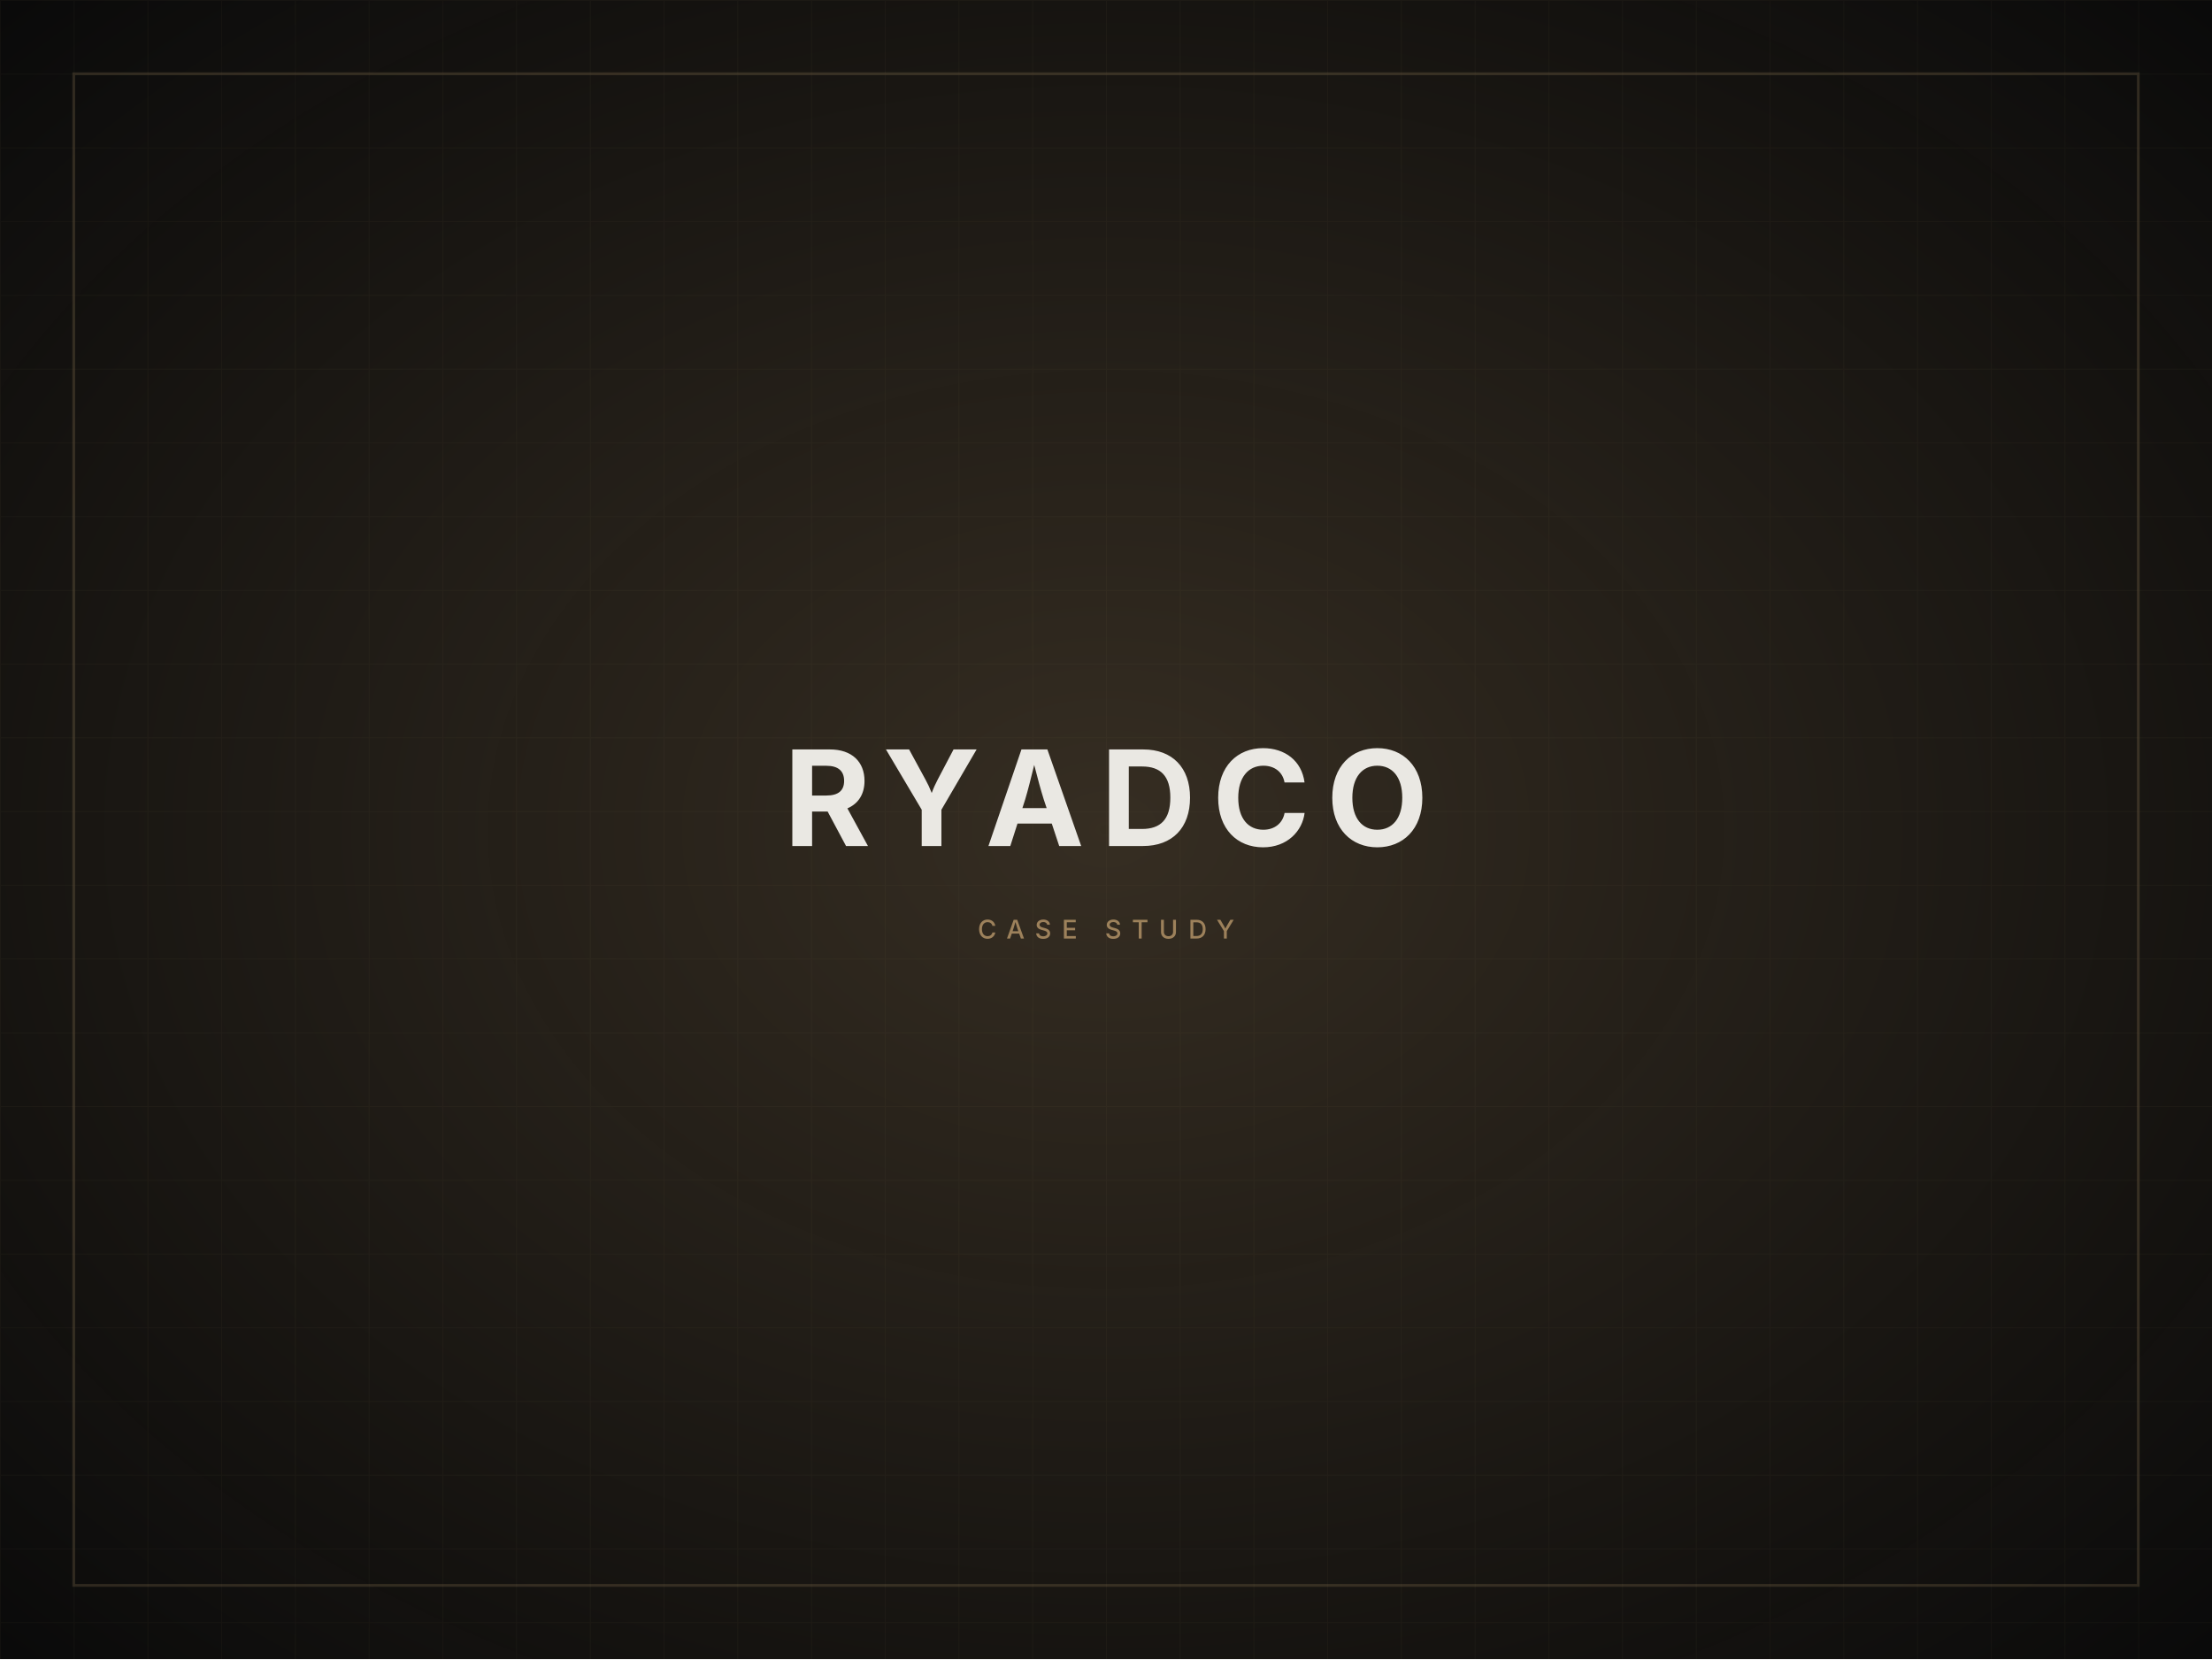
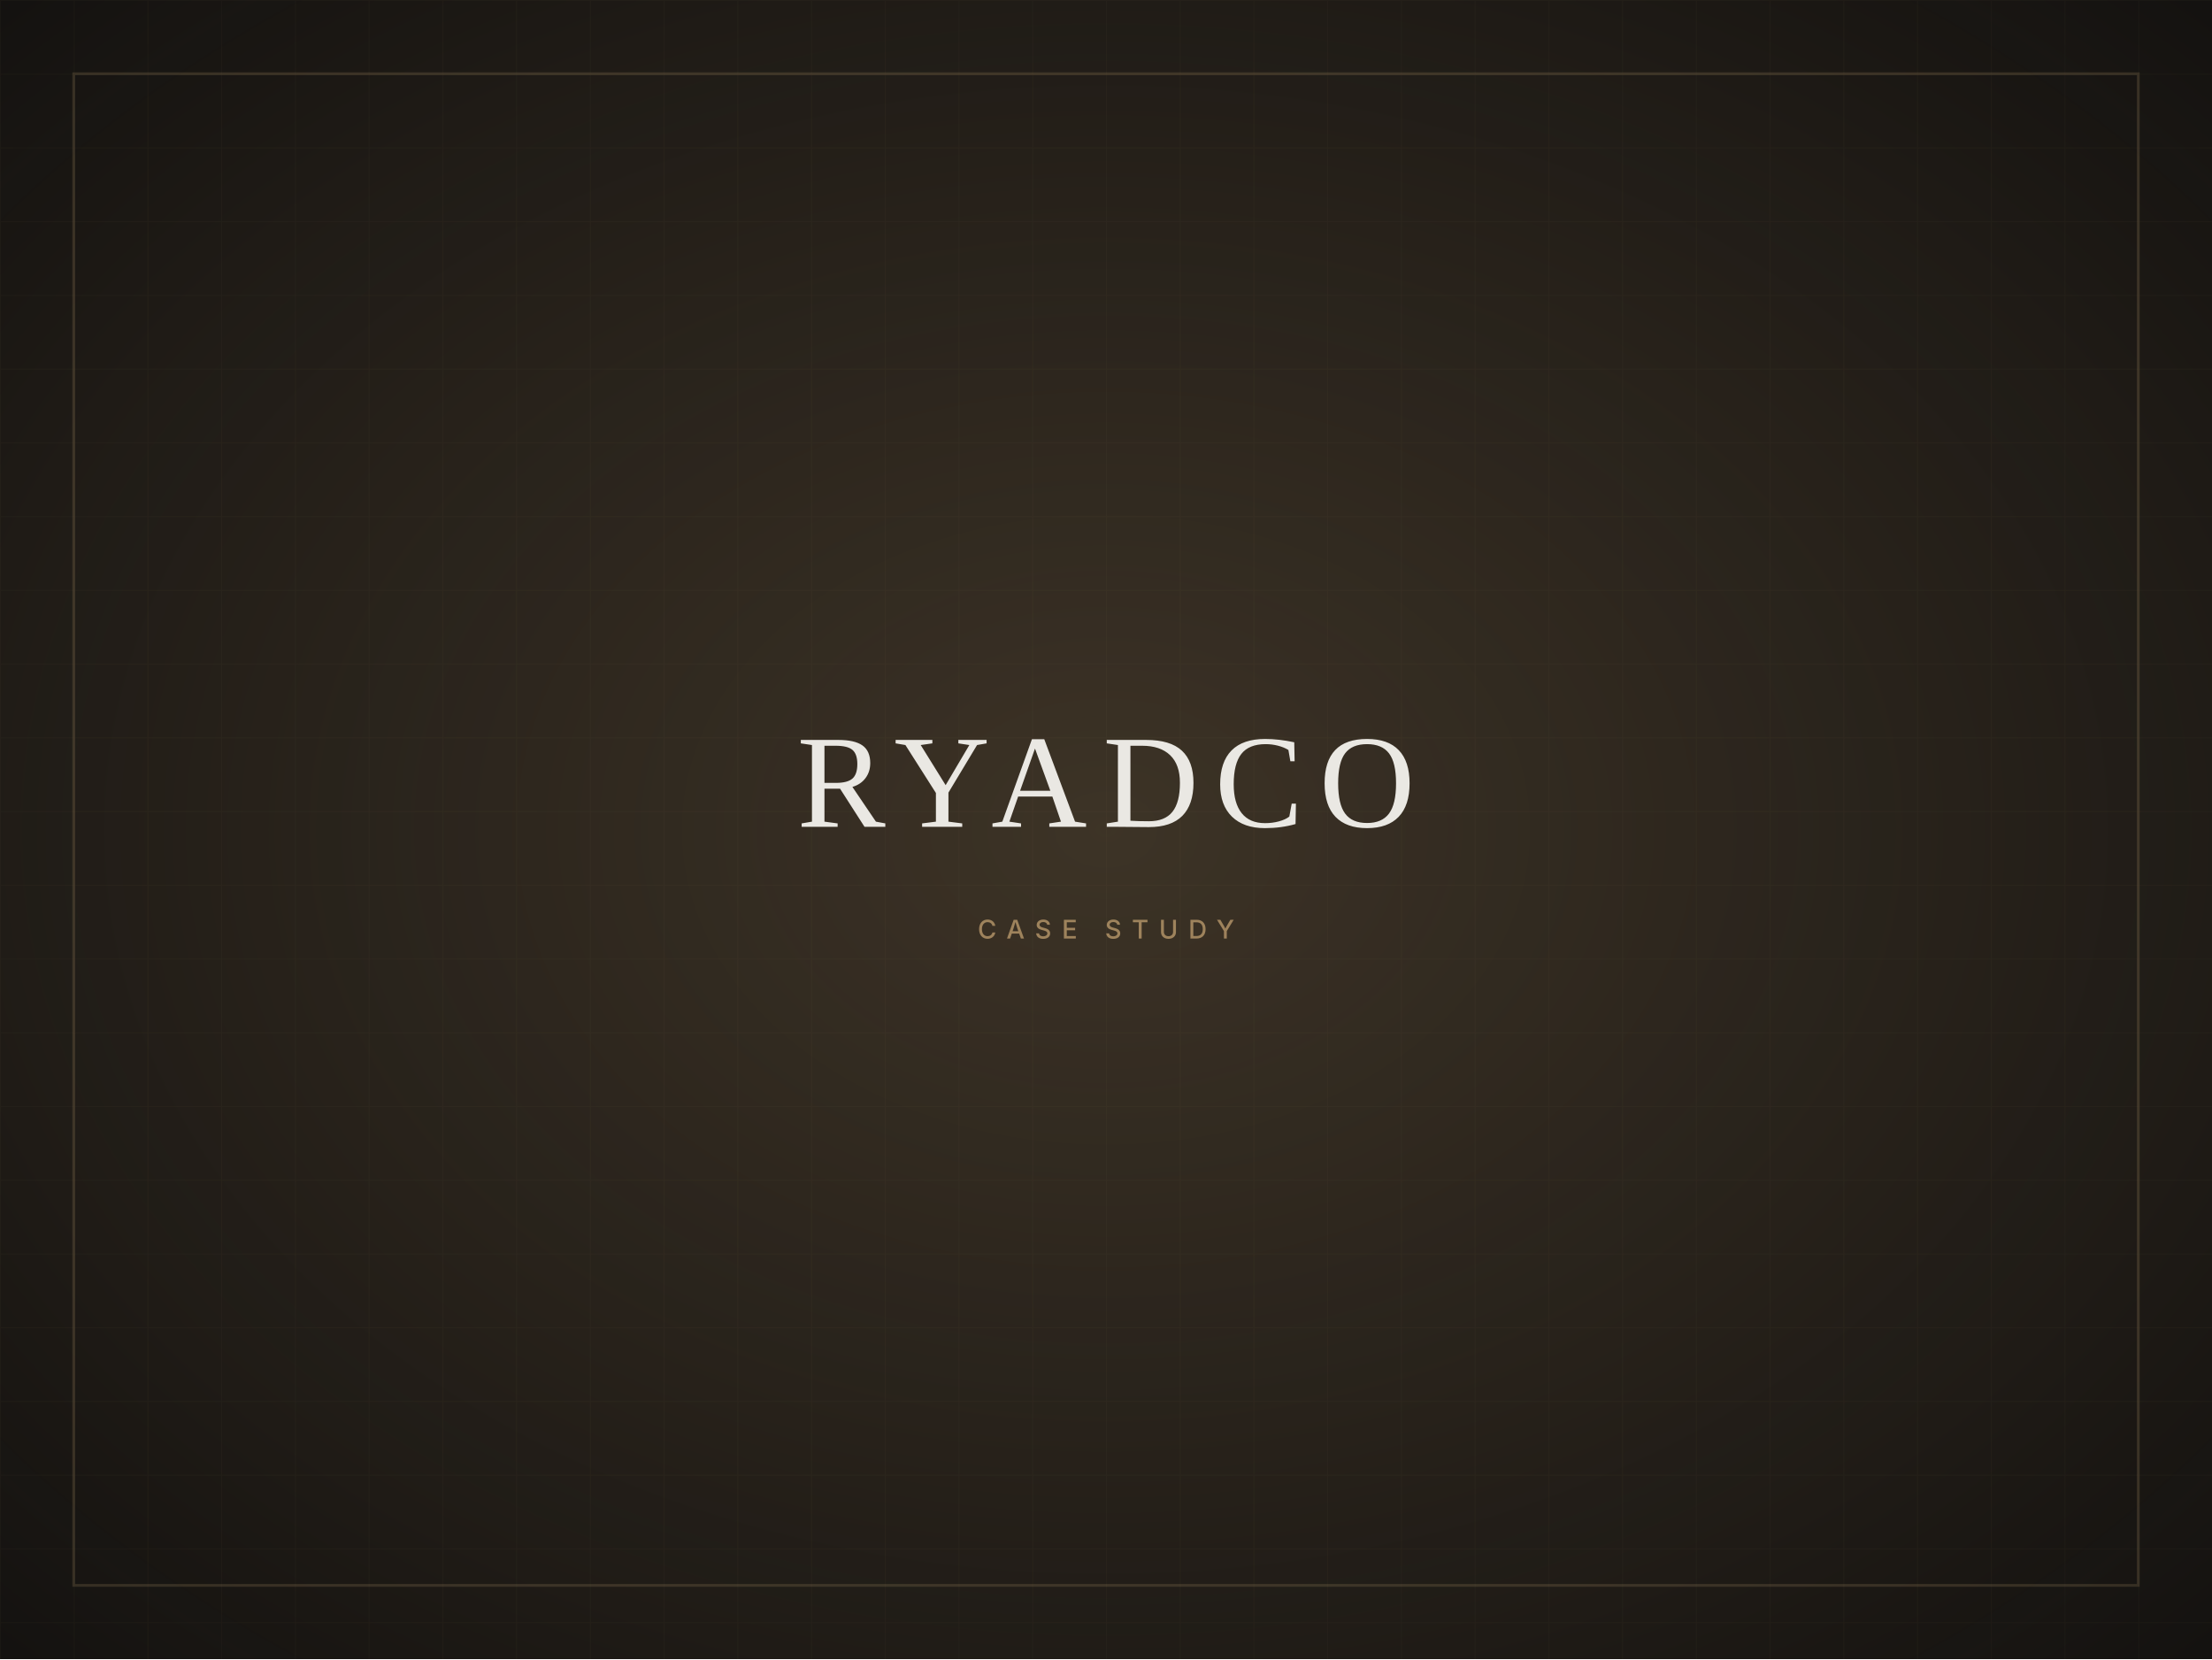
<svg xmlns="http://www.w3.org/2000/svg" width="1200" height="900" viewBox="0 0 1200 900">
  <defs>
    <radialGradient id="goldGlow" cx="50%" cy="50%" r="70%" fx="50%" fy="50%">
      <stop offset="0%" stop-color="rgba(184, 151, 106, 0.25)" />
      <stop offset="100%" stop-color="rgba(184, 151, 106, 0)" />
    </radialGradient>
    <pattern id="grid" width="40" height="40" patternUnits="userSpaceOnUse">
      <path d="M 40 0 L 0 0 0 40" fill="none" stroke="rgba(184, 151, 106, 0.04)" stroke-width="1" />
    </pattern>
  </defs>
-   <rect width="100%" height="100%" fill="#0A0A0A" />
+   <rect width="100%" height="100%" fill="#141210" />
  <rect width="100%" height="100%" fill="url(#grid)" />
  <rect width="100%" height="100%" fill="url(#goldGlow)" />
  <rect x="40" y="40" width="1120" height="820" fill="none" stroke="rgba(184, 151, 106, 0.2)" stroke-width="1.5" />
-   <text x="50%" y="48%" font-family="-apple-system, BlinkMacSystemFont, 'Inter', 'Segoe UI', Roboto, Helvetica, Arial, sans-serif" font-size="72" font-weight="700" fill="#EAE8E3" text-anchor="middle" dominant-baseline="middle" letter-spacing="0.12em">
+   <text x="50%" y="48%" font-family="'Playfair Display', 'Times New Roman', Georgia, serif" font-size="72" font-weight="400" fill="#EAE8E3" text-anchor="middle" dominant-baseline="middle" letter-spacing="0.12em">
    RYADCO
  </text>
  <text x="50%" y="56%" font-family="-apple-system, BlinkMacSystemFont, 'Inter', 'Segoe UI', Roboto, sans-serif" font-size="14" font-weight="500" fill="rgba(184, 151, 106, 0.8)" text-anchor="middle" dominant-baseline="middle" letter-spacing="0.4em">
    CASE STUDY
  </text>
</svg>
